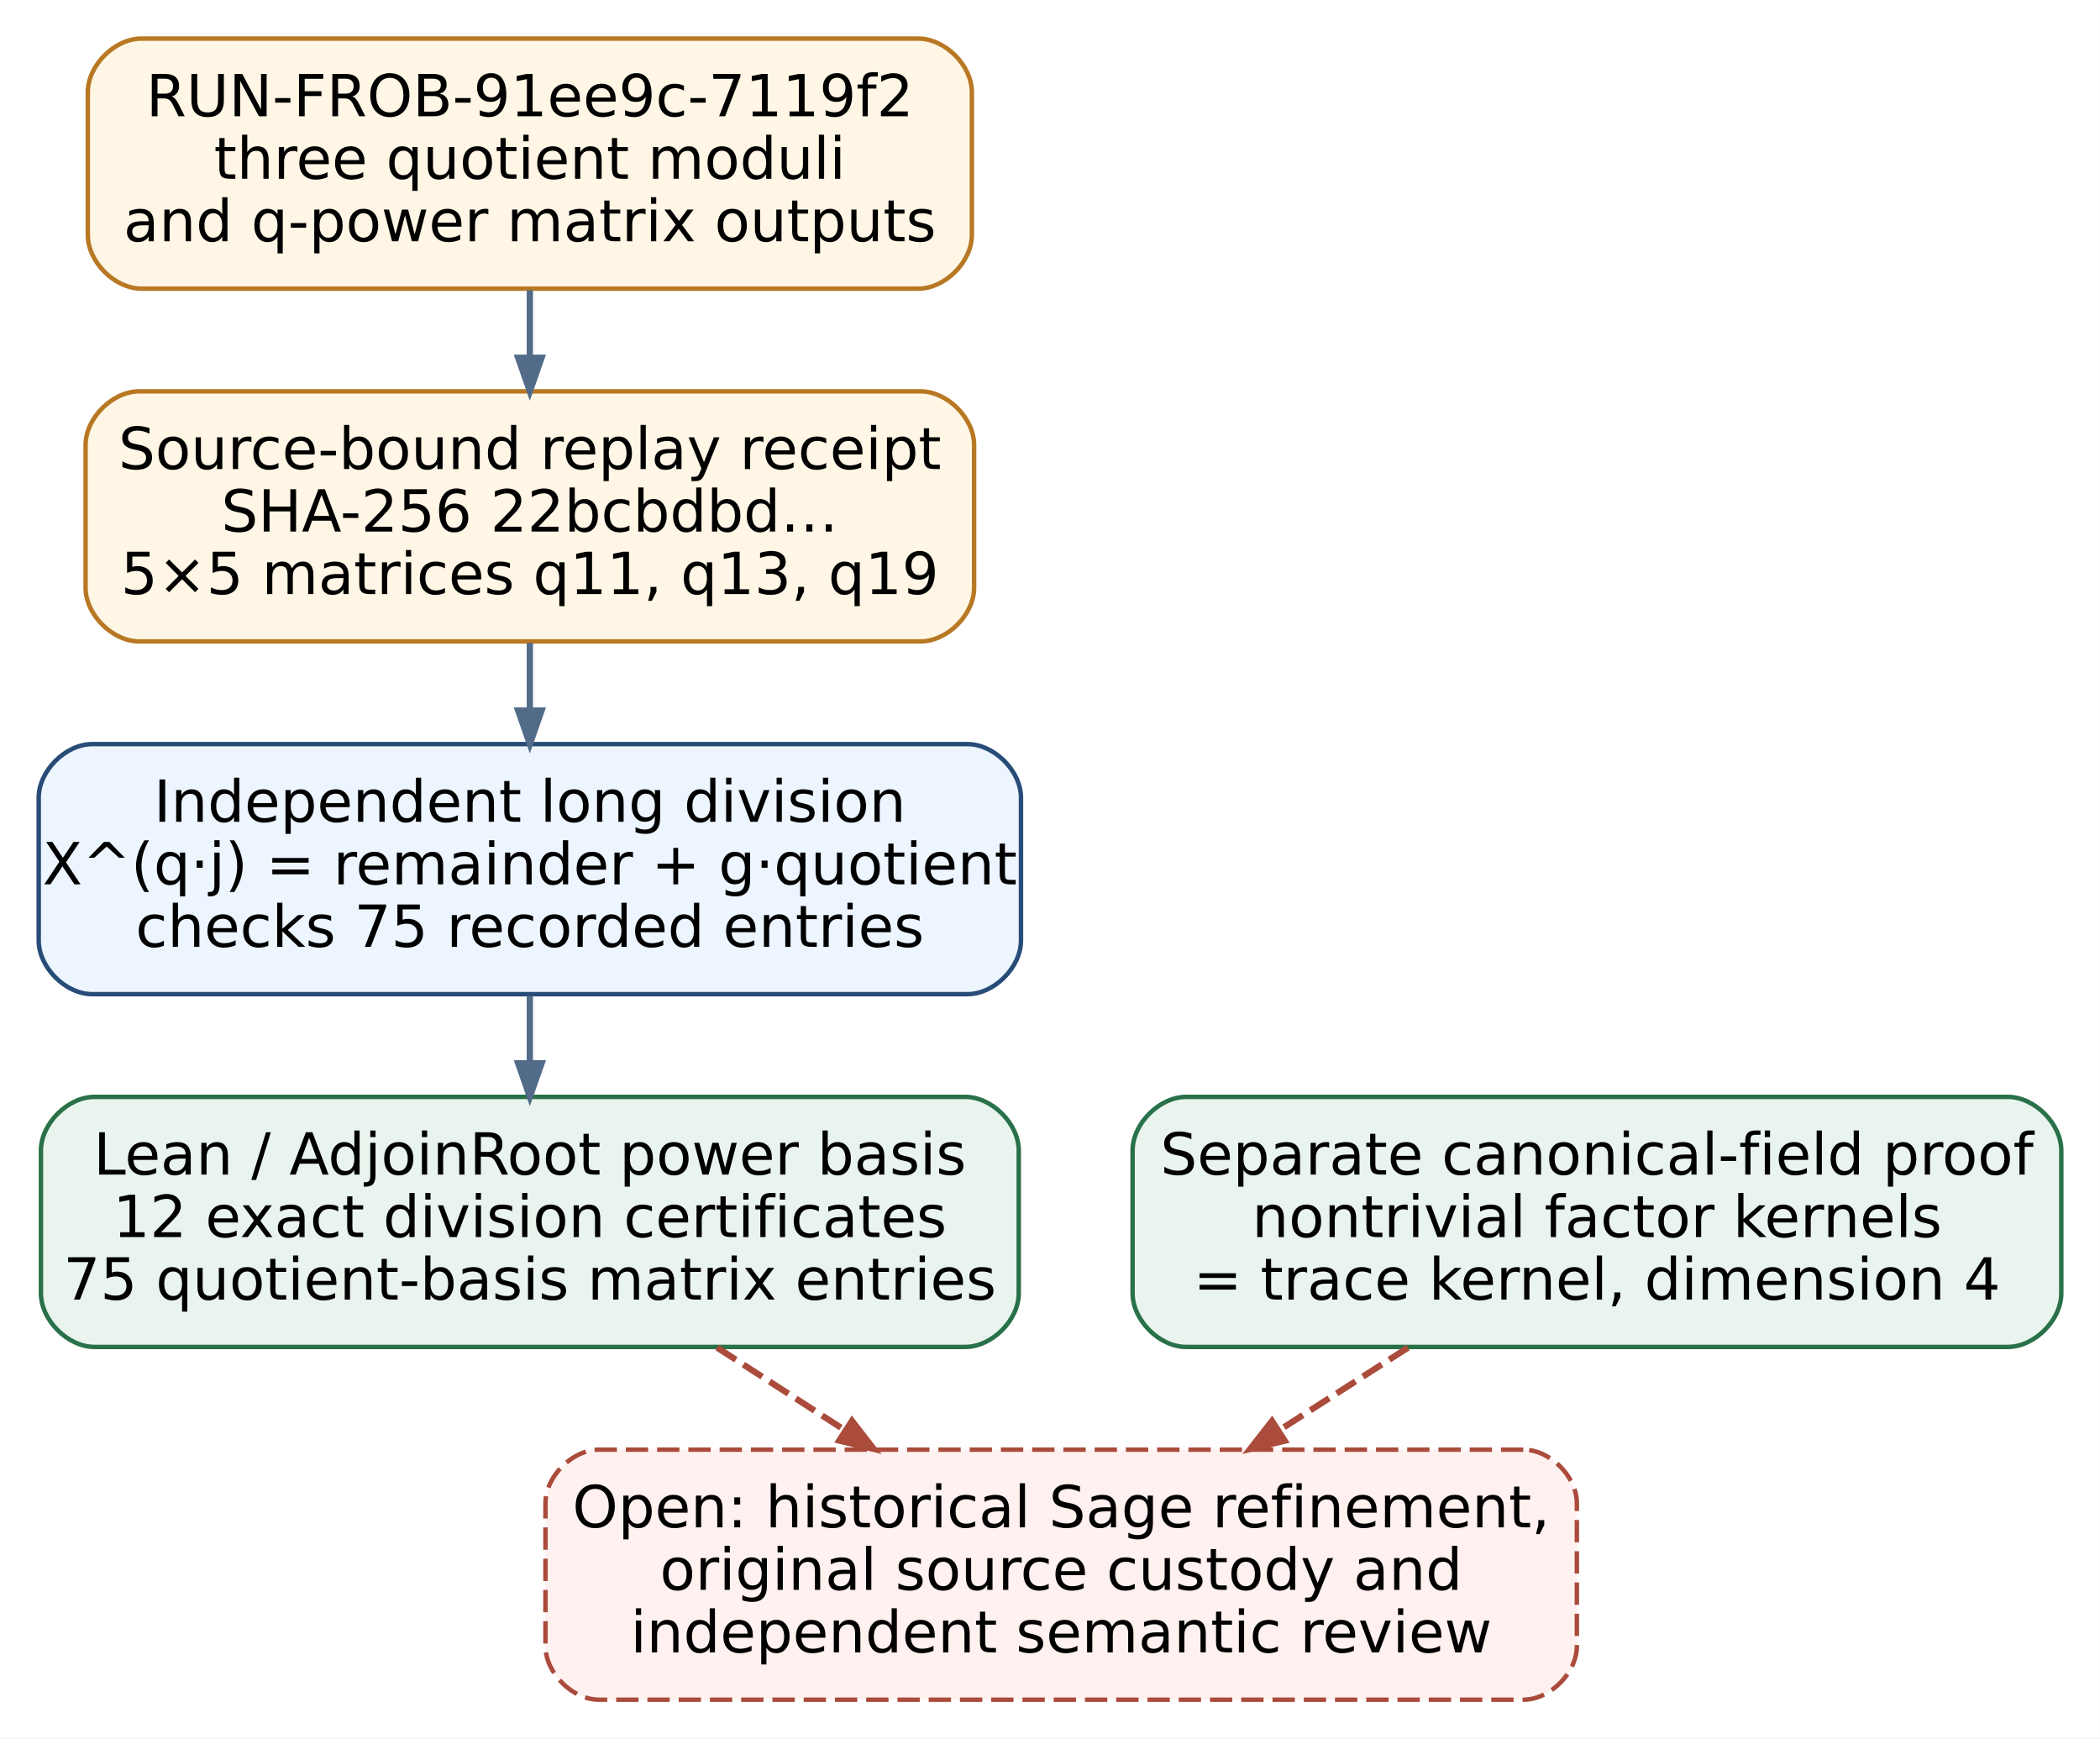
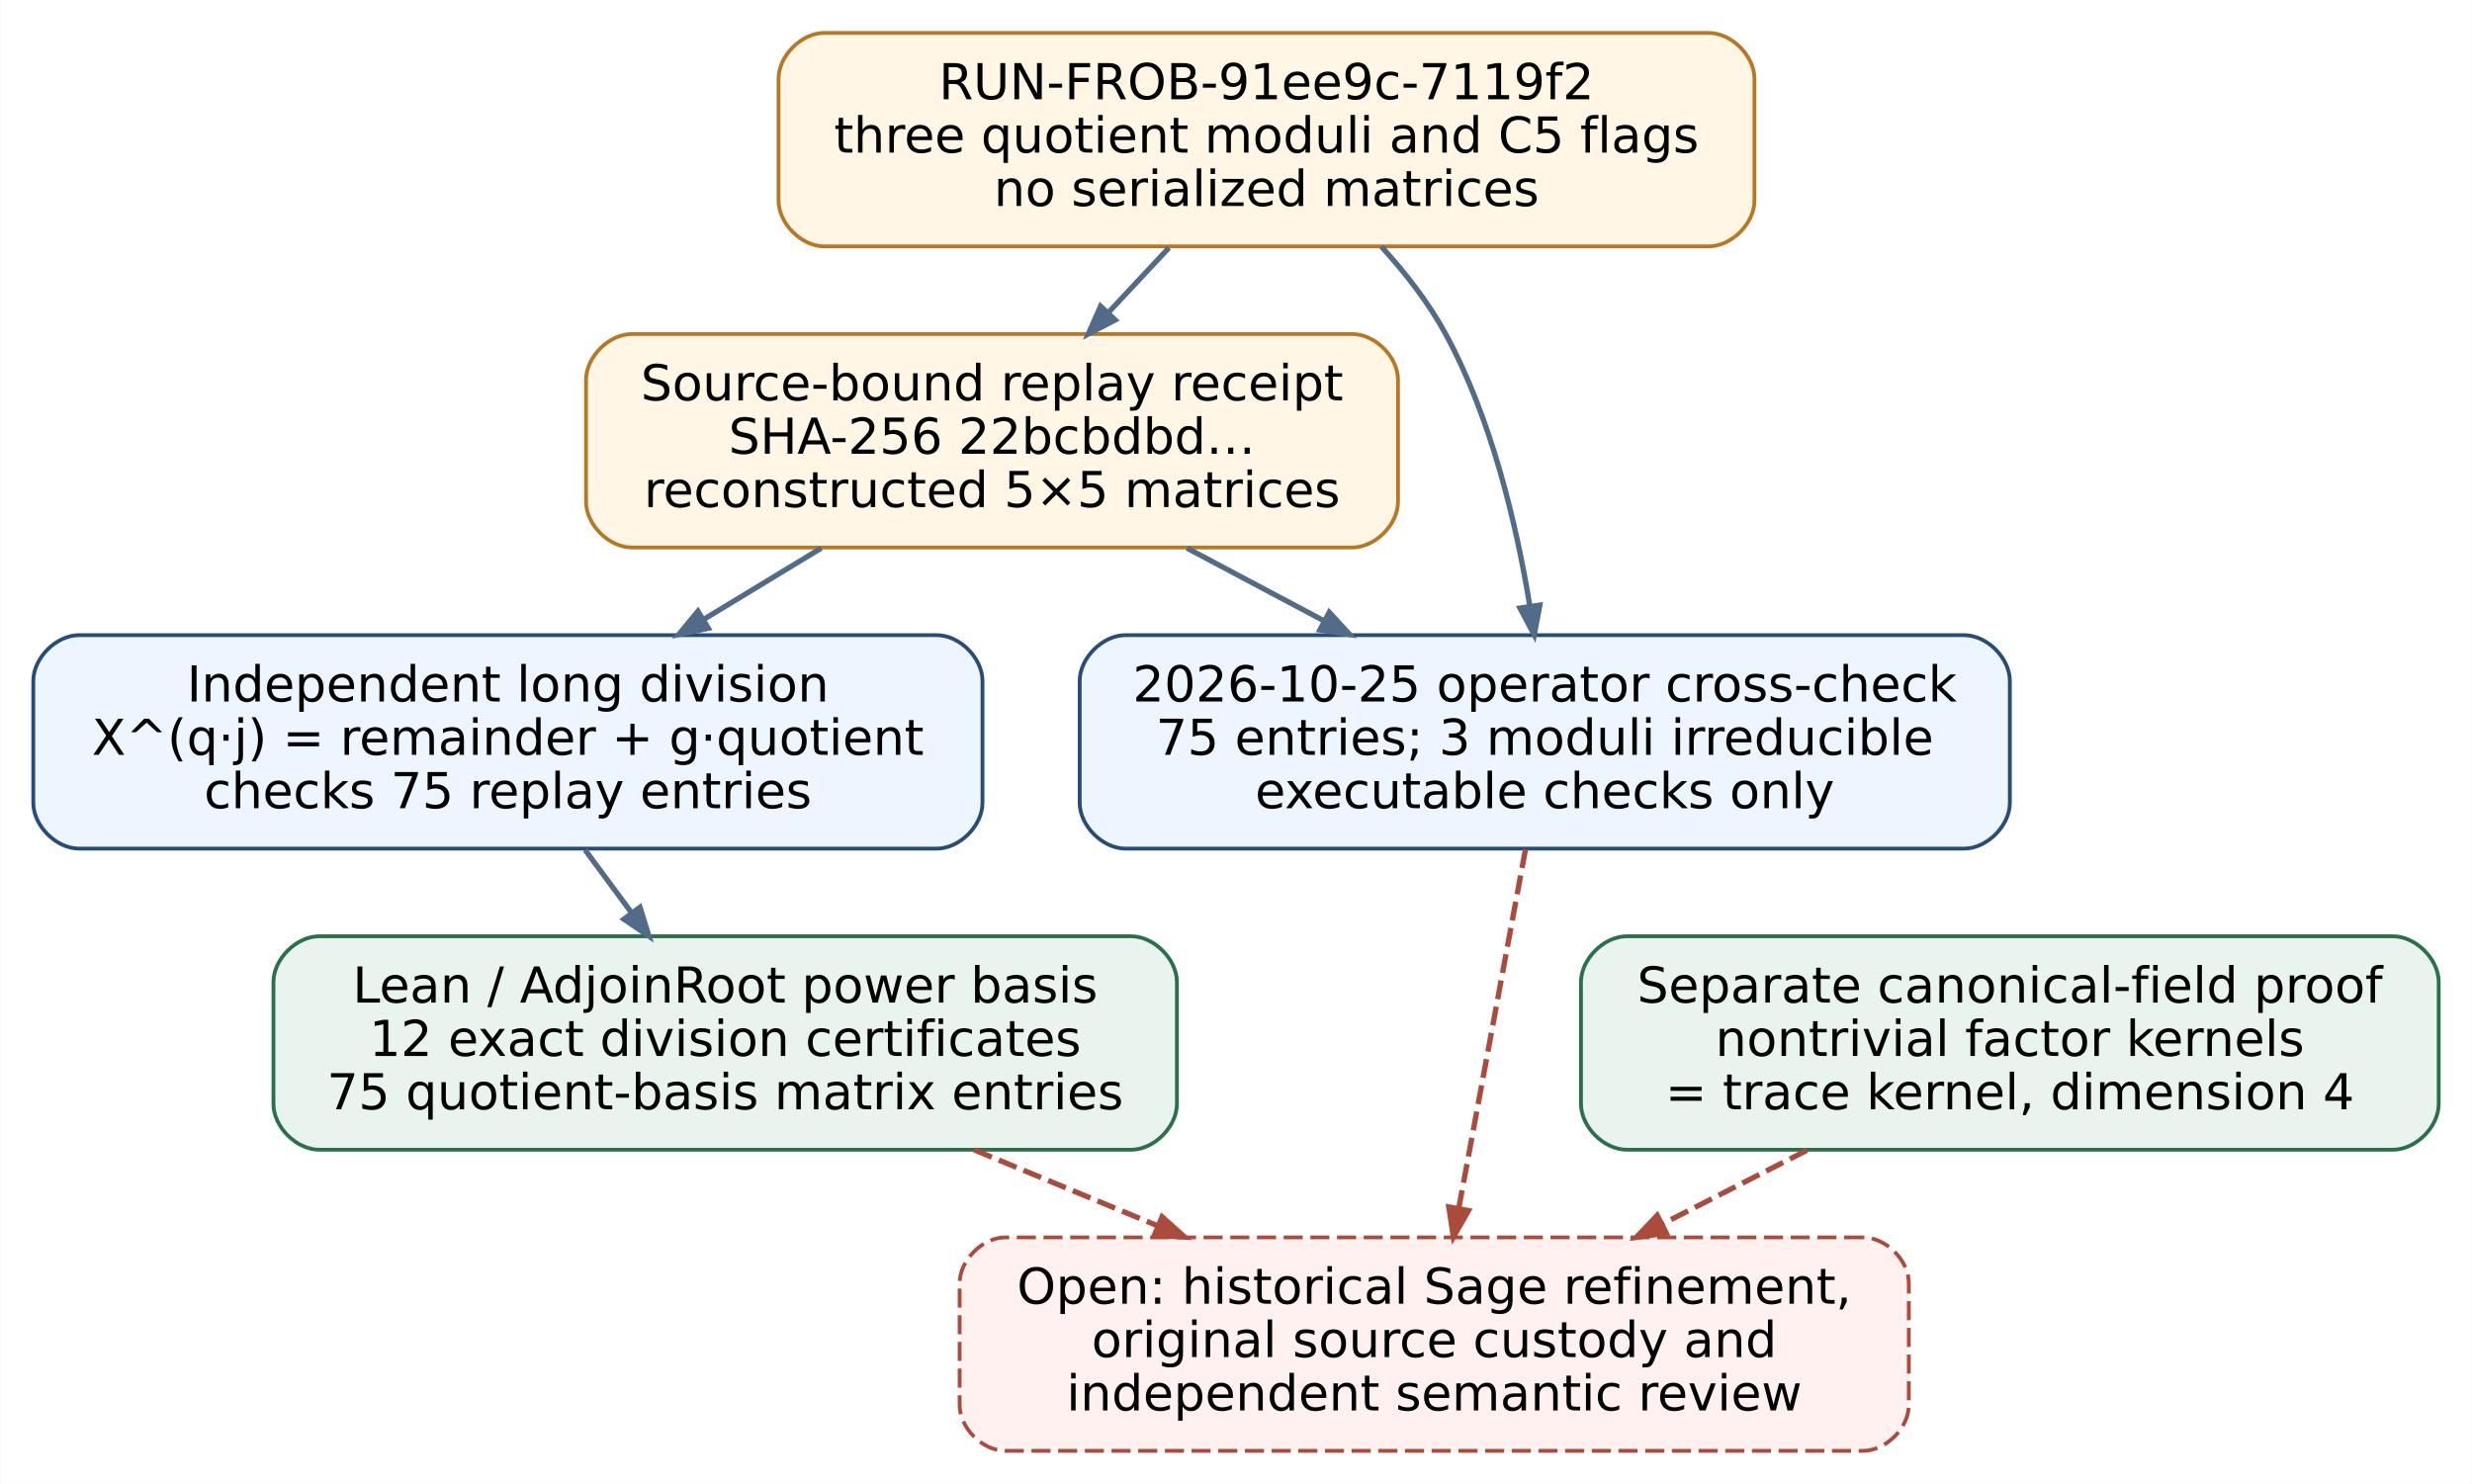
- <svg xmlns="http://www.w3.org/2000/svg" width="470pt" height="389pt" viewBox="0.00 0.00 470.28 389.28">
+ <svg xmlns="http://www.w3.org/2000/svg" width="648pt" height="389pt" viewBox="0.00 0.00 648.28 389.28">
  <g id="graph0" class="graph" transform="scale(1 1) rotate(0) translate(8.64 380.64)">
-     <polygon fill="white" stroke="transparent" points="-8.64,8.64 -8.64,-380.64 461.64,-380.64 461.64,8.64 -8.64,8.64" />
+     <polygon fill="white" stroke="transparent" points="-8.64,8.64 -8.64,-380.64 639.64,-380.64 639.64,8.64 -8.64,8.64" />
    <g id="node1" class="node">
-       <path fill="#fff6e5" stroke="#b87823" d="M197,-372C197,-372 23,-372 23,-372 17,-372 11,-366 11,-360 11,-360 11,-328 11,-328 11,-322 17,-316 23,-316 23,-316 197,-316 197,-316 203,-316 209,-322 209,-328 209,-328 209,-360 209,-360 209,-366 203,-372 197,-372" />
-       <text text-anchor="middle" x="110" y="-354.6" font-family="DejaVu Sans" font-size="13.00">RUN-FROB-91ee9c-7119f2</text>
-       <text text-anchor="middle" x="110" y="-340.6" font-family="DejaVu Sans" font-size="13.00">three quotient moduli</text>
-       <text text-anchor="middle" x="110" y="-326.6" font-family="DejaVu Sans" font-size="13.00">and q-power matrix outputs</text>
+       <path fill="#fff6e5" stroke="#b87823" d="M439.5,-372C439.5,-372 207.5,-372 207.5,-372 201.5,-372 195.5,-366 195.5,-360 195.5,-360 195.5,-328 195.5,-328 195.5,-322 201.5,-316 207.5,-316 207.5,-316 439.5,-316 439.5,-316 445.5,-316 451.5,-322 451.5,-328 451.5,-328 451.5,-360 451.5,-360 451.5,-366 445.5,-372 439.5,-372" />
+       <text text-anchor="middle" x="323.5" y="-354.6" font-family="DejaVu Sans" font-size="13.00">RUN-FROB-91ee9c-7119f2</text>
+       <text text-anchor="middle" x="323.5" y="-340.6" font-family="DejaVu Sans" font-size="13.00">three quotient moduli and C5 flags</text>
+       <text text-anchor="middle" x="323.5" y="-326.6" font-family="DejaVu Sans" font-size="13.00">no serialized matrices</text>
    </g>
    <g id="node2" class="node">
-       <path fill="#fff6e5" stroke="#b87823" d="M197.5,-293C197.5,-293 22.5,-293 22.5,-293 16.5,-293 10.5,-287 10.5,-281 10.5,-281 10.5,-249 10.5,-249 10.5,-243 16.5,-237 22.5,-237 22.5,-237 197.5,-237 197.5,-237 203.5,-237 209.5,-243 209.5,-249 209.5,-249 209.5,-281 209.5,-281 209.5,-287 203.5,-293 197.5,-293" />
-       <text text-anchor="middle" x="110" y="-275.6" font-family="DejaVu Sans" font-size="13.00">Source-bound replay receipt</text>
-       <text text-anchor="middle" x="110" y="-261.6" font-family="DejaVu Sans" font-size="13.00">SHA-256 22bcbdbd…</text>
-       <text text-anchor="middle" x="110" y="-247.6" font-family="DejaVu Sans" font-size="13.00">5×5 matrices q11, q13, q19</text>
+       <path fill="#fff6e5" stroke="#b87823" d="M346,-293C346,-293 157,-293 157,-293 151,-293 145,-287 145,-281 145,-281 145,-249 145,-249 145,-243 151,-237 157,-237 157,-237 346,-237 346,-237 352,-237 358,-243 358,-249 358,-249 358,-281 358,-281 358,-287 352,-293 346,-293" />
+       <text text-anchor="middle" x="251.5" y="-275.6" font-family="DejaVu Sans" font-size="13.00">Source-bound replay receipt</text>
+       <text text-anchor="middle" x="251.5" y="-261.6" font-family="DejaVu Sans" font-size="13.00">SHA-256 22bcbdbd…</text>
+       <text text-anchor="middle" x="251.5" y="-247.6" font-family="DejaVu Sans" font-size="13.00">reconstructed 5×5 matrices</text>
    </g>
    <g id="edge1" class="edge">
-       <path fill="none" stroke="#526b88" stroke-width="1.4" d="M110,-315.64C110,-310.81 110,-305.74 110,-300.74" />
-       <polygon fill="#526b88" stroke="#526b88" stroke-width="1.4" points="112.63,-300.52 110,-293.02 107.38,-300.52 112.63,-300.52" />
+       <path fill="none" stroke="#526b88" stroke-width="1.4" d="M297.91,-315.64C292.76,-310.12 287.29,-304.28 281.99,-298.61" />
+       <polygon fill="#526b88" stroke="#526b88" stroke-width="1.4" points="283.8,-296.7 276.76,-293.02 279.97,-300.29 283.8,-296.7" />
+     </g>
+     <g id="node4" class="node">
+       <path fill="#edf5ff" stroke="#274c77" d="M506.5,-214C506.5,-214 286.5,-214 286.5,-214 280.5,-214 274.5,-208 274.5,-202 274.5,-202 274.5,-170 274.5,-170 274.5,-164 280.5,-158 286.5,-158 286.5,-158 506.5,-158 506.5,-158 512.5,-158 518.5,-164 518.5,-170 518.5,-170 518.5,-202 518.5,-202 518.5,-208 512.5,-214 506.5,-214" />
+       <text text-anchor="middle" x="396.5" y="-196.6" font-family="DejaVu Sans" font-size="13.00">2026-10-25 operator cross-check</text>
+       <text text-anchor="middle" x="396.5" y="-182.6" font-family="DejaVu Sans" font-size="13.00">75 entries; 3 moduli irreducible</text>
+       <text text-anchor="middle" x="396.5" y="-168.6" font-family="DejaVu Sans" font-size="13.00">executable checks only</text>
+     </g>
+     <g id="edge4" class="edge">
+       <path fill="none" stroke="#526b88" stroke-width="1.4" d="M353.64,-315.94C359.97,-309 366.07,-301.17 370.5,-293 382.5,-270.9 389.05,-243.23 392.57,-221.7" />
+       <polygon fill="#526b88" stroke="#526b88" stroke-width="1.4" points="395.2,-221.88 393.73,-214.07 390.01,-221.09 395.2,-221.88" />
    </g>
    <g id="node3" class="node">
-       <path fill="#edf5ff" stroke="#274c77" d="M208,-214C208,-214 12,-214 12,-214 6,-214 0,-208 0,-202 0,-202 0,-170 0,-170 0,-164 6,-158 12,-158 12,-158 208,-158 208,-158 214,-158 220,-164 220,-170 220,-170 220,-202 220,-202 220,-208 214,-214 208,-214" />
-       <text text-anchor="middle" x="110" y="-196.6" font-family="DejaVu Sans" font-size="13.00">Independent long division</text>
-       <text text-anchor="middle" x="110" y="-182.6" font-family="DejaVu Sans" font-size="13.00">X^(q·j) = remainder + g·quotient</text>
-       <text text-anchor="middle" x="110" y="-168.6" font-family="DejaVu Sans" font-size="13.00">checks 75 recorded entries</text>
+       <path fill="#edf5ff" stroke="#274c77" d="M237,-214C237,-214 12,-214 12,-214 6,-214 0,-208 0,-202 0,-202 0,-170 0,-170 0,-164 6,-158 12,-158 12,-158 237,-158 237,-158 243,-158 249,-164 249,-170 249,-170 249,-202 249,-202 249,-208 243,-214 237,-214" />
+       <text text-anchor="middle" x="124.5" y="-196.6" font-family="DejaVu Sans" font-size="13.00">Independent long division</text>
+       <text text-anchor="middle" x="124.5" y="-182.6" font-family="DejaVu Sans" font-size="13.00">X^(q·j) = remainder + g·quotient</text>
+       <text text-anchor="middle" x="124.5" y="-168.6" font-family="DejaVu Sans" font-size="13.00">checks 75 replay entries</text>
    </g>
    <g id="edge2" class="edge">
-       <path fill="none" stroke="#526b88" stroke-width="1.4" d="M110,-236.64C110,-231.81 110,-226.74 110,-221.74" />
-       <polygon fill="#526b88" stroke="#526b88" stroke-width="1.4" points="112.63,-221.52 110,-214.02 107.38,-221.52 112.63,-221.52" />
+       <path fill="none" stroke="#526b88" stroke-width="1.4" d="M206.72,-236.85C196.77,-230.81 186.13,-224.37 175.93,-218.18" />
+       <polygon fill="#526b88" stroke="#526b88" stroke-width="1.4" points="177.07,-215.81 169.3,-214.16 174.35,-220.29 177.07,-215.81" />
    </g>
-     <g id="node4" class="node">
-       <path fill="#eaf4ee" stroke="#297148" d="M207.5,-135C207.5,-135 12.5,-135 12.5,-135 6.5,-135 0.5,-129 0.5,-123 0.5,-123 0.5,-91 0.5,-91 0.5,-85 6.5,-79 12.5,-79 12.5,-79 207.5,-79 207.5,-79 213.5,-79 219.5,-85 219.5,-91 219.5,-91 219.5,-123 219.5,-123 219.5,-129 213.5,-135 207.5,-135" />
-       <text text-anchor="middle" x="110" y="-117.6" font-family="DejaVu Sans" font-size="13.00">Lean / AdjoinRoot power basis</text>
-       <text text-anchor="middle" x="110" y="-103.6" font-family="DejaVu Sans" font-size="13.00">12 exact division certificates</text>
-       <text text-anchor="middle" x="110" y="-89.6" font-family="DejaVu Sans" font-size="13.00">75 quotient-basis matrix entries</text>
+     <g id="edge5" class="edge">
+       <path fill="none" stroke="#526b88" stroke-width="1.4" d="M302.62,-236.85C314.21,-230.7 326.6,-224.12 338.45,-217.83" />
+       <polygon fill="#526b88" stroke="#526b88" stroke-width="1.4" points="339.96,-220 345.35,-214.16 337.5,-215.36 339.96,-220" />
+     </g>
+     <g id="node5" class="node">
+       <path fill="#eaf4ee" stroke="#297148" d="M288,-135C288,-135 75,-135 75,-135 69,-135 63,-129 63,-123 63,-123 63,-91 63,-91 63,-85 69,-79 75,-79 75,-79 288,-79 288,-79 294,-79 300,-85 300,-91 300,-91 300,-123 300,-123 300,-129 294,-135 288,-135" />
+       <text text-anchor="middle" x="181.5" y="-117.6" font-family="DejaVu Sans" font-size="13.00">Lean / AdjoinRoot power basis</text>
+       <text text-anchor="middle" x="181.5" y="-103.6" font-family="DejaVu Sans" font-size="13.00">12 exact division certificates</text>
+       <text text-anchor="middle" x="181.5" y="-89.6" font-family="DejaVu Sans" font-size="13.00">75 quotient-basis matrix entries</text>
    </g>
    <g id="edge3" class="edge">
-       <path fill="none" stroke="#526b88" stroke-width="1.4" d="M110,-157.64C110,-152.81 110,-147.74 110,-142.74" />
-       <polygon fill="#526b88" stroke="#526b88" stroke-width="1.4" points="112.63,-142.52 110,-135.02 107.38,-142.52 112.63,-142.52" />
+       <path fill="none" stroke="#526b88" stroke-width="1.4" d="M144.76,-157.64C148.67,-152.35 152.8,-146.77 156.83,-141.32" />
+       <polygon fill="#526b88" stroke="#526b88" stroke-width="1.4" points="159.15,-142.61 161.5,-135.02 154.93,-139.48 159.15,-142.61" />
+     </g>
+     <g id="node7" class="node">
+       <path fill="#fff1ef" stroke="#aa4b3c" stroke-dasharray="5,2" d="M480,-56C480,-56 255,-56 255,-56 249,-56 243,-50 243,-44 243,-44 243,-12 243,-12 243,-6 249,0 255,0 255,0 480,0 480,0 486,0 492,-6 492,-12 492,-12 492,-44 492,-44 492,-50 486,-56 480,-56" />
+       <text text-anchor="middle" x="367.5" y="-38.6" font-family="DejaVu Sans" font-size="13.00">Open: historical Sage refinement,</text>
+       <text text-anchor="middle" x="367.5" y="-24.6" font-family="DejaVu Sans" font-size="13.00">original source custody and</text>
+       <text text-anchor="middle" x="367.5" y="-10.6" font-family="DejaVu Sans" font-size="13.00">independent semantic review</text>
+     </g>
+     <g id="edge6" class="edge">
+       <path fill="none" stroke="#aa4b3c" stroke-width="1.4" stroke-dasharray="5,2" d="M391.45,-157.83C386.6,-131.73 379.25,-92.2 373.97,-63.81" />
+       <polygon fill="#aa4b3c" stroke="#aa4b3c" stroke-width="1.4" points="376.49,-63.02 372.54,-56.12 371.33,-63.98 376.49,-63.02" />
+     </g>
+     <g id="edge7" class="edge">
+       <path fill="none" stroke="#aa4b3c" stroke-width="1.4" stroke-dasharray="5,2" d="M246.82,-78.96C262.34,-72.54 278.99,-65.64 294.82,-59.09" />
+       <polygon fill="#aa4b3c" stroke="#aa4b3c" stroke-width="1.4" points="296.1,-61.4 302.03,-56.1 294.09,-56.55 296.1,-61.4" />
    </g>
    <g id="node6" class="node">
-       <path fill="#fff1ef" stroke="#aa4b3c" stroke-dasharray="5,2" d="M332.5,-56C332.5,-56 125.5,-56 125.5,-56 119.5,-56 113.5,-50 113.5,-44 113.5,-44 113.5,-12 113.5,-12 113.5,-6 119.5,0 125.5,0 125.5,0 332.5,0 332.5,0 338.5,0 344.5,-6 344.5,-12 344.5,-12 344.5,-44 344.5,-44 344.5,-50 338.5,-56 332.5,-56" />
-       <text text-anchor="middle" x="229" y="-38.6" font-family="DejaVu Sans" font-size="13.00">Open: historical Sage refinement,</text>
-       <text text-anchor="middle" x="229" y="-24.6" font-family="DejaVu Sans" font-size="13.00">original source custody and</text>
-       <text text-anchor="middle" x="229" y="-10.6" font-family="DejaVu Sans" font-size="13.00">independent semantic review</text>
+       <path fill="#eaf4ee" stroke="#297148" d="M619,-135C619,-135 418,-135 418,-135 412,-135 406,-129 406,-123 406,-123 406,-91 406,-91 406,-85 412,-79 418,-79 418,-79 619,-79 619,-79 625,-79 631,-85 631,-91 631,-91 631,-123 631,-123 631,-129 625,-135 619,-135" />
+       <text text-anchor="middle" x="518.5" y="-117.6" font-family="DejaVu Sans" font-size="13.00">Separate canonical-field proof</text>
+       <text text-anchor="middle" x="518.5" y="-103.6" font-family="DejaVu Sans" font-size="13.00">nontrivial factor kernels</text>
+       <text text-anchor="middle" x="518.5" y="-89.6" font-family="DejaVu Sans" font-size="13.00">= trace kernel, dimension 4</text>
    </g>
-     <g id="edge4" class="edge">
-       <path fill="none" stroke="#aa4b3c" stroke-width="1.4" stroke-dasharray="5,2" d="M151.95,-78.85C161.2,-72.87 171.06,-66.49 180.54,-60.36" />
-       <polygon fill="#aa4b3c" stroke="#aa4b3c" stroke-width="1.4" points="182.15,-62.44 187.02,-56.16 179.3,-58.03 182.15,-62.44" />
-     </g>
-     <g id="node5" class="node">
-       <path fill="#eaf4ee" stroke="#297148" d="M441,-135C441,-135 257,-135 257,-135 251,-135 245,-129 245,-123 245,-123 245,-91 245,-91 245,-85 251,-79 257,-79 257,-79 441,-79 441,-79 447,-79 453,-85 453,-91 453,-91 453,-123 453,-123 453,-129 447,-135 441,-135" />
-       <text text-anchor="middle" x="349" y="-117.6" font-family="DejaVu Sans" font-size="13.00">Separate canonical-field proof</text>
-       <text text-anchor="middle" x="349" y="-103.6" font-family="DejaVu Sans" font-size="13.00">nontrivial factor kernels</text>
-       <text text-anchor="middle" x="349" y="-89.6" font-family="DejaVu Sans" font-size="13.00">= trace kernel, dimension 4</text>
-     </g>
-     <g id="edge5" class="edge">
-       <path fill="none" stroke="#aa4b3c" stroke-width="1.4" stroke-dasharray="5,2" d="M306.69,-78.85C297.37,-72.87 287.43,-66.49 277.87,-60.36" />
-       <polygon fill="#aa4b3c" stroke="#aa4b3c" stroke-width="1.4" points="279.06,-58 271.33,-56.16 276.22,-62.42 279.06,-58" />
+     <g id="edge8" class="edge">
+       <path fill="none" stroke="#aa4b3c" stroke-width="1.4" stroke-dasharray="5,2" d="M465.26,-78.85C453.01,-72.61 439.9,-65.92 427.39,-59.54" />
+       <polygon fill="#aa4b3c" stroke="#aa4b3c" stroke-width="1.4" points="428.38,-57.1 420.51,-56.03 426,-61.78 428.38,-57.1" />
    </g>
  </g>
</svg>
